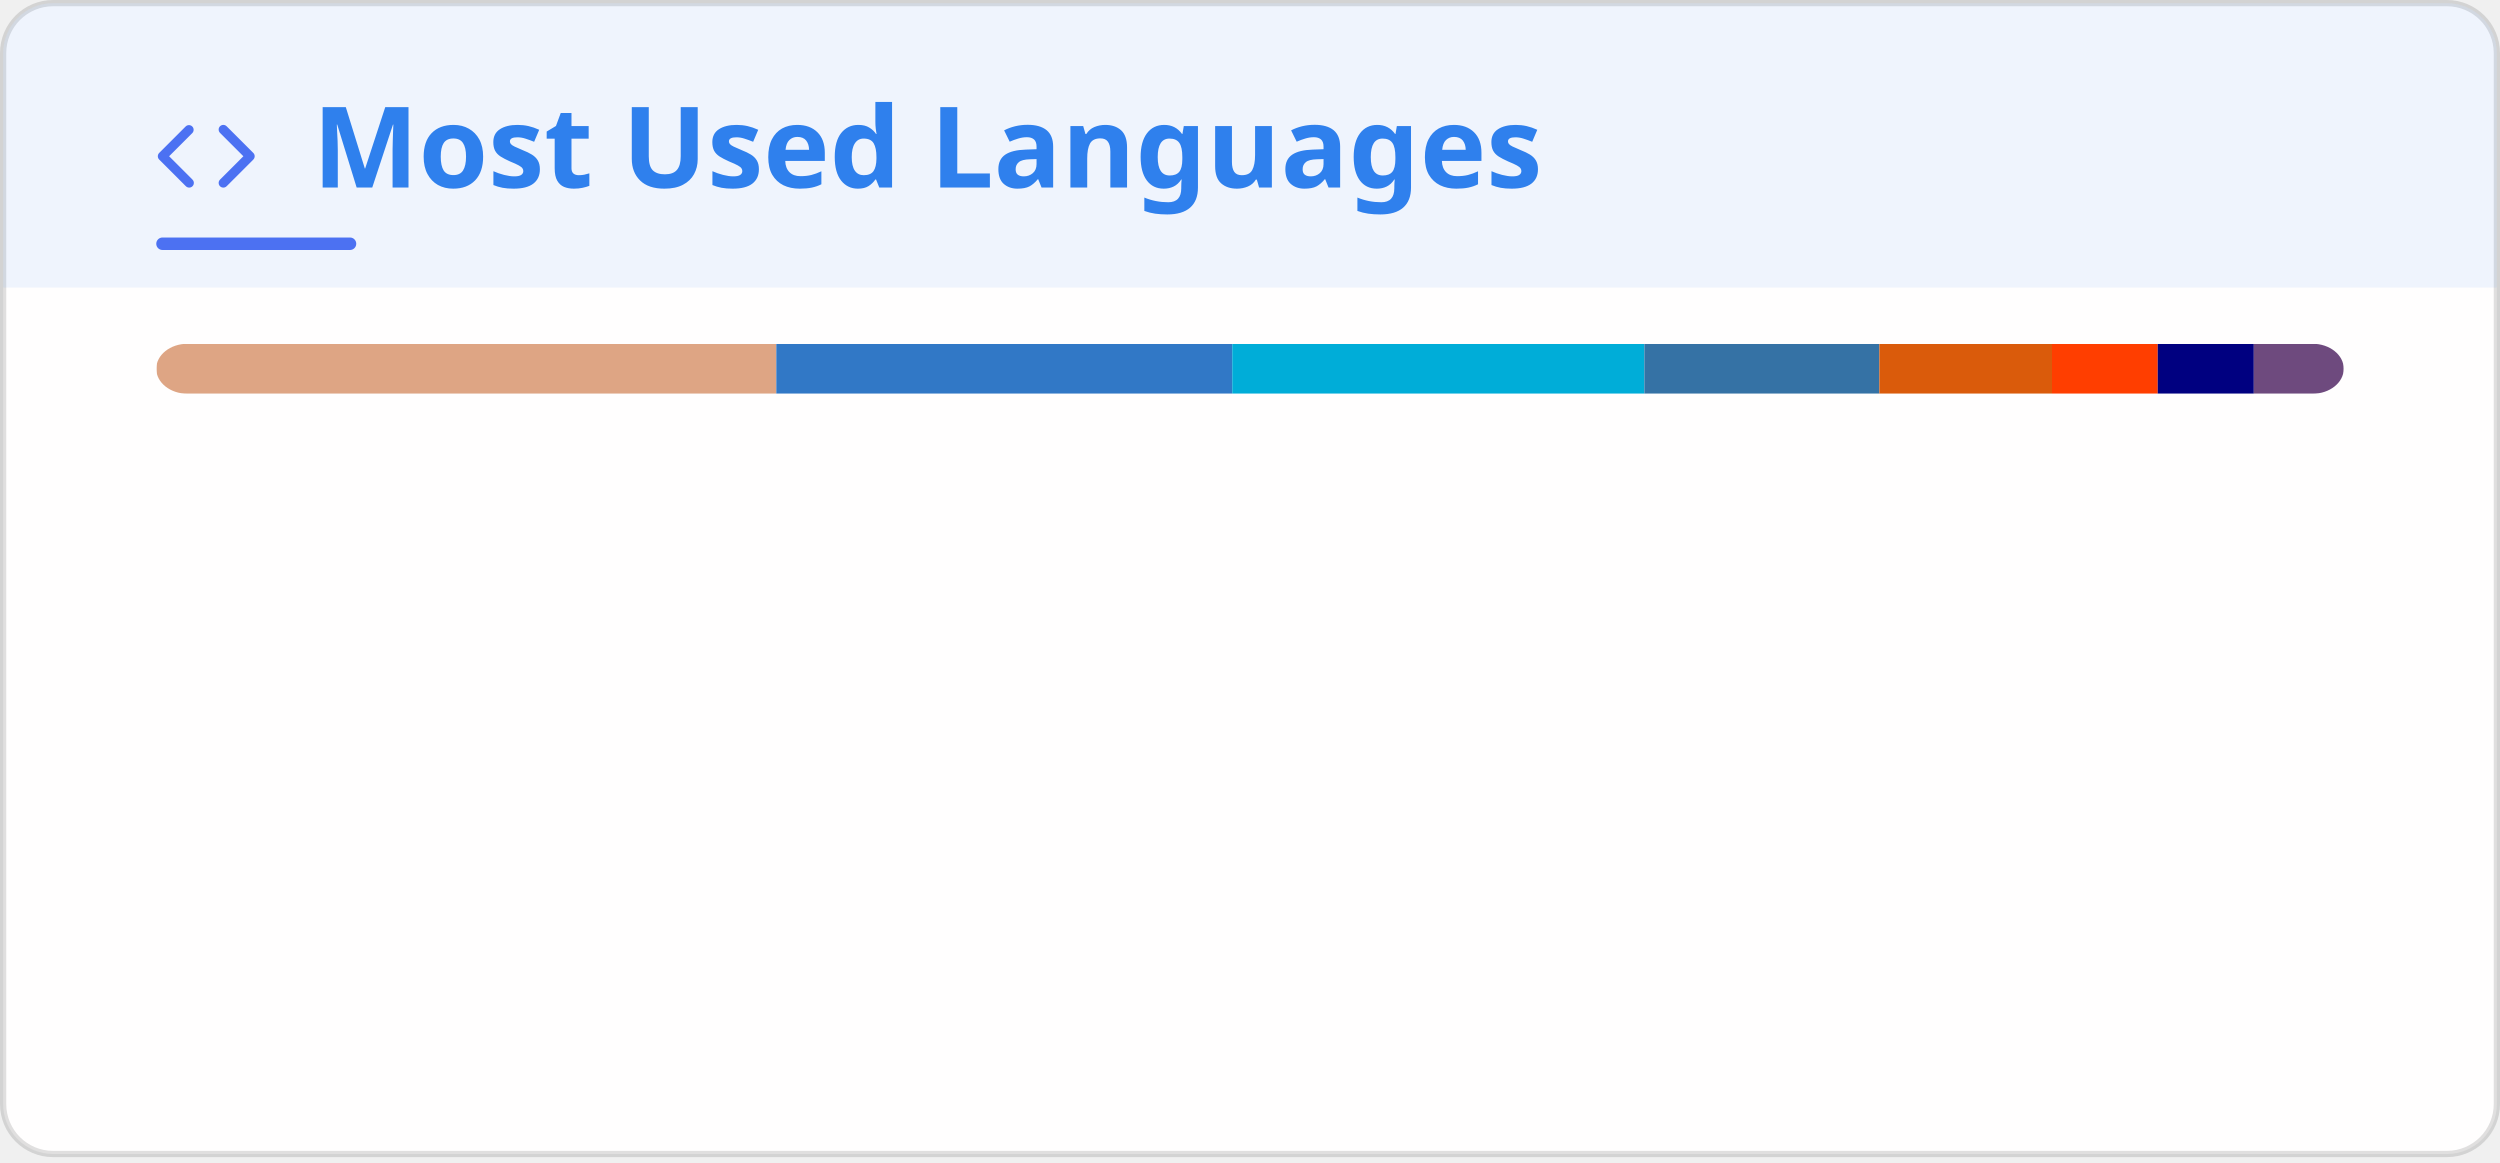
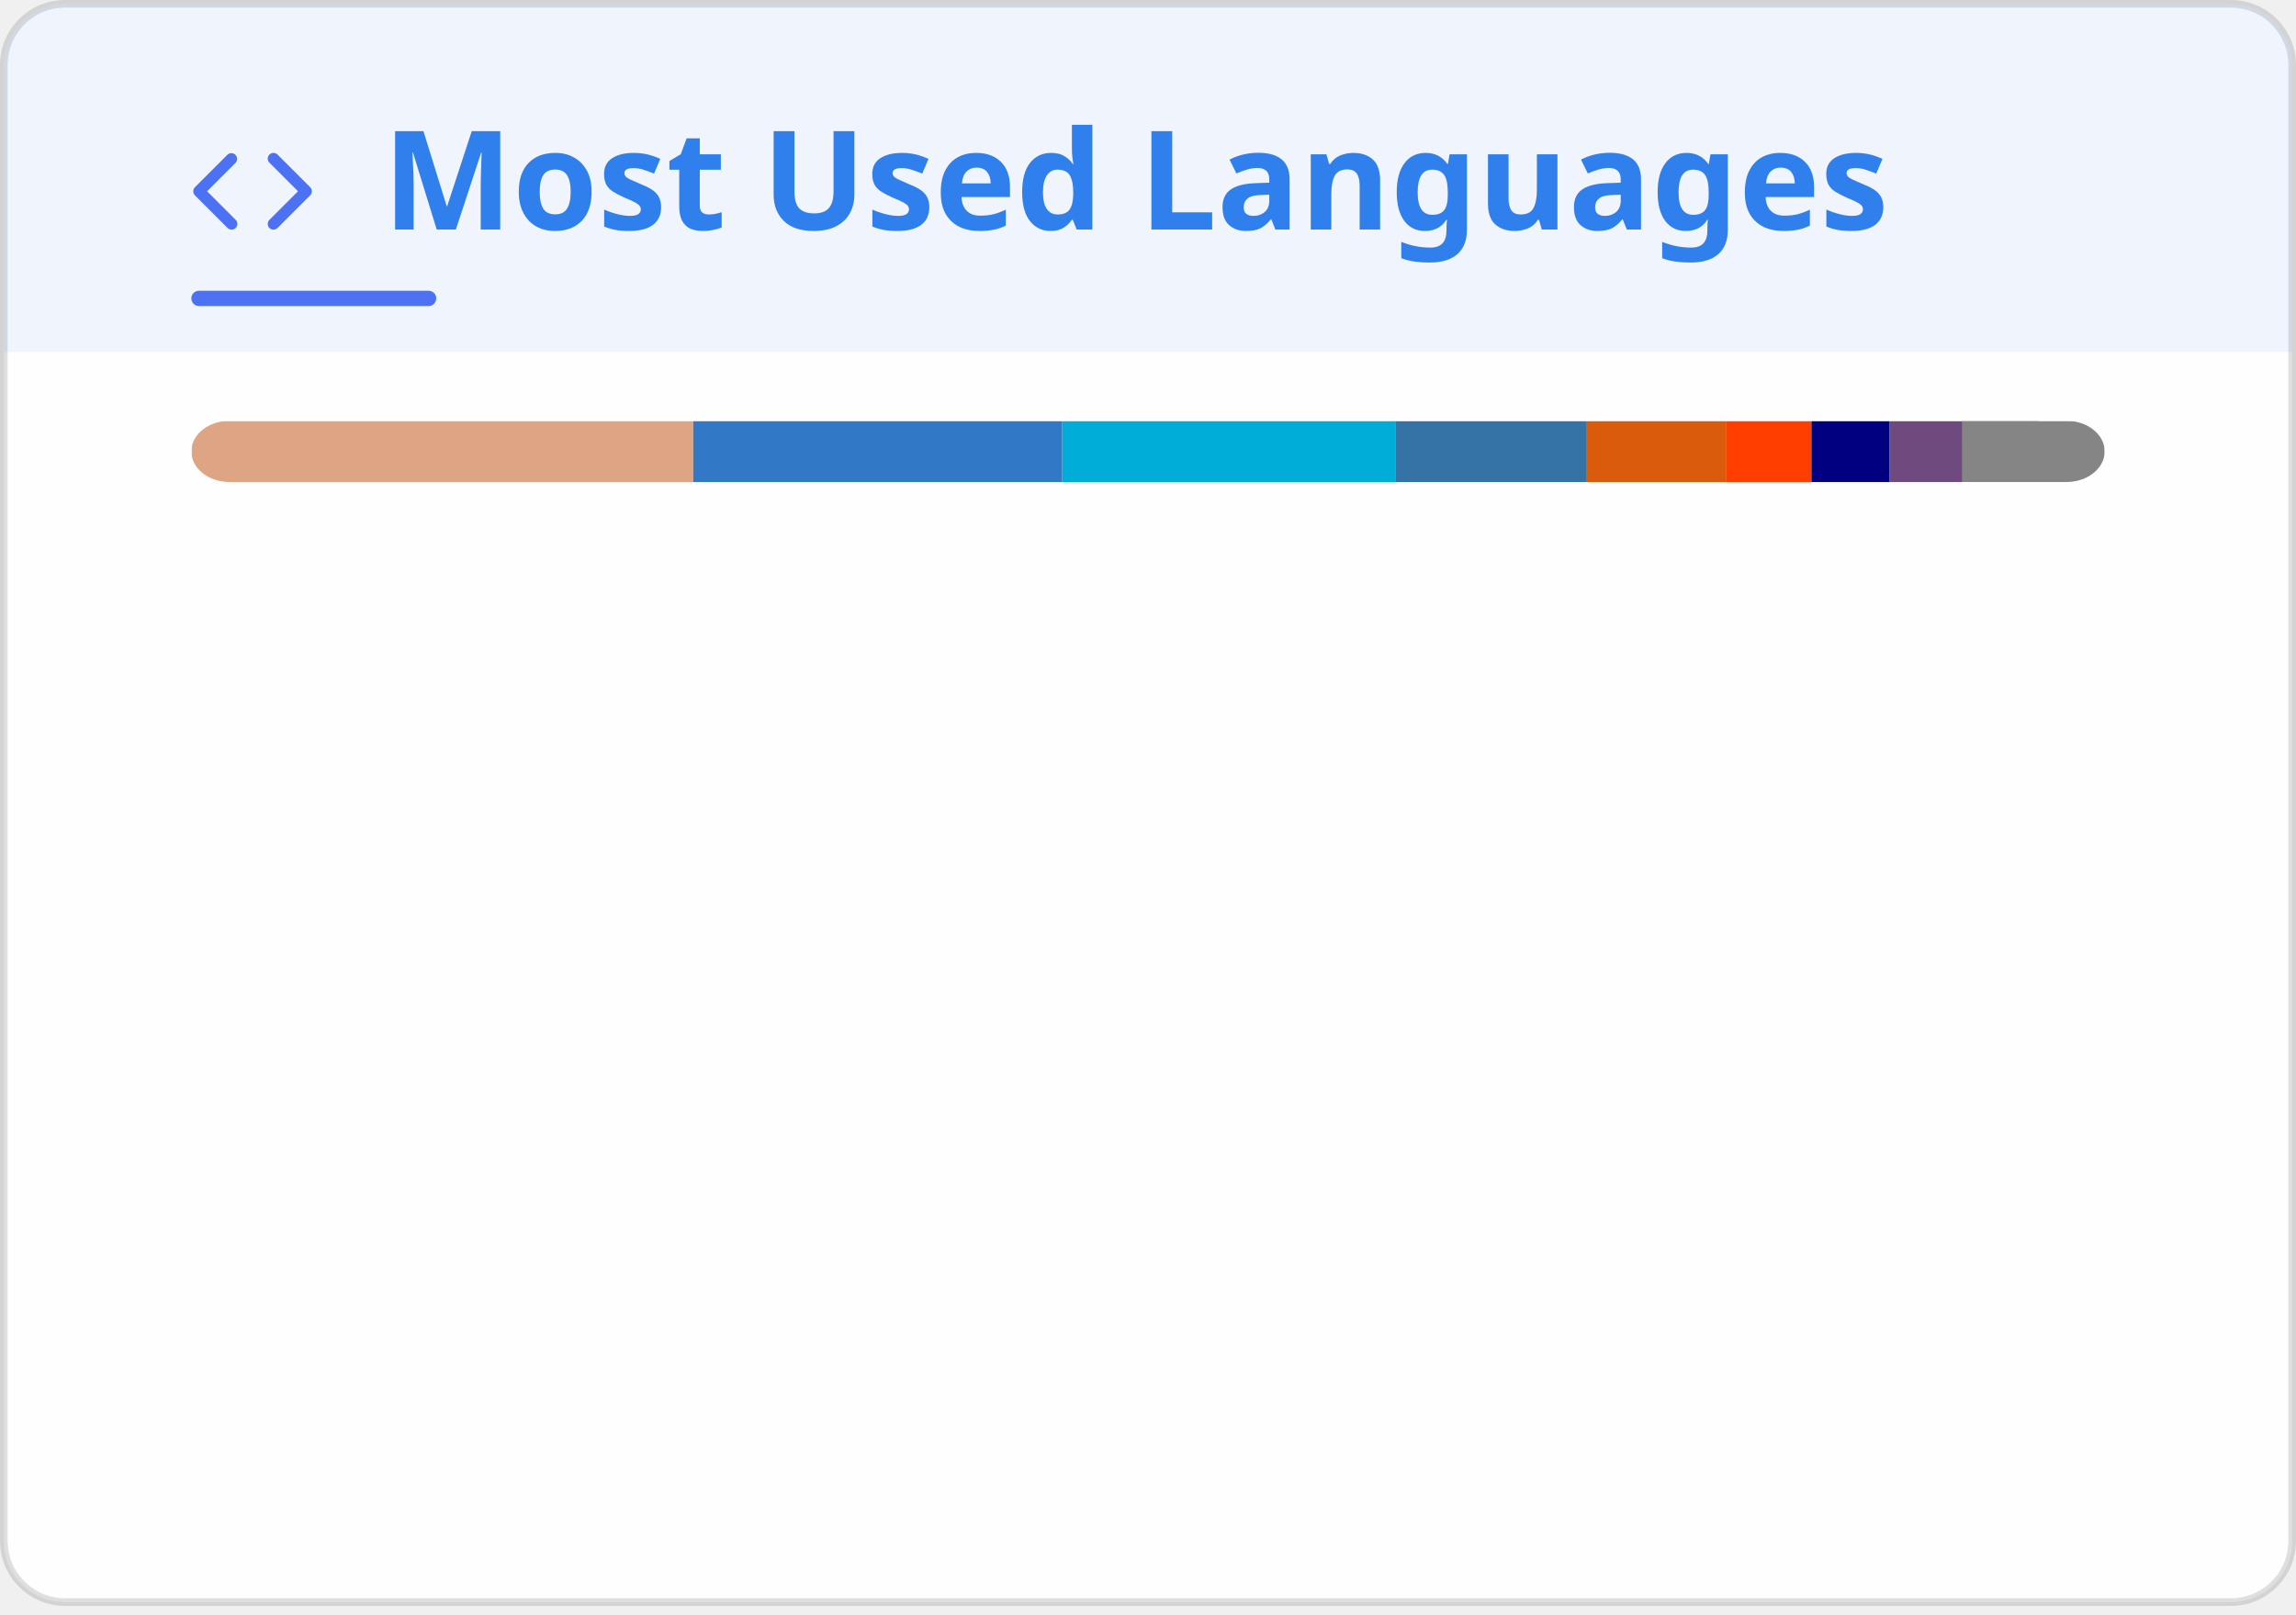
- <svg xmlns="http://www.w3.org/2000/svg" width="400" height="186" viewBox="0 0 400 186" fill="none" role="img" aria-labelledby="title-id desc-id">
+ <svg xmlns="http://www.w3.org/2000/svg" width="300" height="211" viewBox="0 0 300 211" fill="none" role="img" aria-labelledby="title-id desc-id">
  <style>
    .header {
      font: 600 18px 'Segoe UI', Ubuntu, "Helvetica Neue", Sans-Serif;
      fill: #2f80ed;
      animation: fadeInAnimation 0.8s ease-in-out forwards;
    }
    /* The icon reads against the title rather than with it, so it keeps its own color. */
    .title-icon {
      fill: #4c71f2;
      animation: fadeInAnimation 0.8s ease-in-out forwards;
    }
    .title-accent {
      fill: #4c71f2;
      animation: fadeInAnimation 0.8s ease-in-out forwards;
    }
    .title-band {
      fill: #2f80ed;
      opacity: 0.08;
    }
    @supports(-moz-appearance: auto) {
      /* Selector detects Firefox */
      .header {
        font-size: 15.5px;
      }
    }
    @keyframes slideInAnimation {
      from {
        width: 0;
      }
      to {
        width: calc(100%-100px);
      }
    }
    @keyframes growWidthAnimation {
      from {
        width: 0;
      }
      to {
        width: 100%;
      }
    }
    .stat {
      font: 400 14px 'Segoe UI', Ubuntu, "Helvetica Neue", Sans-Serif;
      fill: #434d58;
    }
    @supports(-moz-appearance: auto) {
      /* Selector detects Firefox */
      .stat {
        font-size: 12px;
      }
    }
    .bold {
      font-weight: 600;
    }
    .lang-name {
      font: 400 11px 'Segoe UI', Ubuntu, "Helvetica Neue", Sans-Serif;
      fill: #434d58;
    }
    .stagger {
      opacity: 0;
      animation: fadeInAnimation 0.3s ease-in-out forwards;
    }
    #rect-mask rect {
      animation: slideInAnimation 1s ease-in-out forwards;
    }
    .lang-progress {
      animation: growWidthAnimation 0.6s ease-in-out forwards;
    }
    .progress-background {
      fill: #ddd;
    }
    /* Animations */
    @keyframes scaleInAnimation {
      from {
        transform: translate(-5px, 5px) scale(0);
      }
      to {
        transform: translate(-5px, 5px) scale(1);
      }
    }
    @keyframes fadeInAnimation {
      from {
        opacity: 0;
      }
      to {
        opacity: 1;
      }
    }
    @media (prefers-reduced-motion: reduce) {
      * {
        animation-duration: 0s !important;
        animation-delay: 0s !important;
      }
    }
  </style>
-   <rect data-testid="card-bg" class="card-bg" x="0.5" y="0.5" rx="8" height="99%" stroke="#0000001f" width="399" fill="#fffefe" stroke-opacity="1" />
-   <path data-testid="title-band" class="title-band" d="M0.5 8.5a8 8 0 0 1 8 -8h383a8 8 0 0 1 8 8v37.5h-399z" />
+   <rect data-testid="card-bg" class="card-bg" x="0.5" y="0.5" rx="8" height="99%" stroke="#0000001f" width="299" fill="#fffefe" stroke-opacity="1" />
+   <path data-testid="title-band" class="title-band" d="M0.5 8.5a8 8 0 0 1 8 -8h283a8 8 0 0 1 8 8v37.5h-299z" />
  <g data-testid="card-title" transform="translate(25, 30)">
    <g>
      <svg class="title-icon" x="0" y="-13" viewBox="0 0 16 16" version="1.1" width="16" height="16">
        <path d="M4.72 3.22a.75.75 0 0 1 1.06 1.06L2.06 8l3.72 3.72a.75.75 0 1 1-1.06 1.06L.47 8.53a.75.75 0 0 1 0-1.06Zm6.56 0a.75.75 0 1 0-1.06 1.06L13.94 8l-3.72 3.72a.75.75 0 1 0 1.06 1.06l4.25-4.25a.75.75 0 0 0 0-1.06Z" />
      </svg>
    </g>
    <g transform="translate(25, 0)">
      <text x="0" y="0" class="header" data-testid="header">Most Used Languages</text>
    </g>
    <rect data-testid="title-accent" class="title-accent" x="0" y="8" width="32" height="2" rx="1" />
  </g>
  <g data-testid="main-card-body" transform="translate(0, 55)">
    <svg data-testid="lang-items" x="25">
      <mask id="rect-mask">
-         <rect x="0" y="0" width="350" height="8" fill="white" rx="5" />
+         <rect x="0" y="0" width="250" height="8" fill="white" rx="5" />
      </mask>
-       <rect mask="url(#rect-mask)" data-testid="lang-progress" x="0" y="0" width="99.21" height="8" fill="#dea584" />
-       <rect mask="url(#rect-mask)" data-testid="lang-progress" x="99.21" y="0" width="72.95" height="8" fill="#3178c6" />
-       <rect mask="url(#rect-mask)" data-testid="lang-progress" x="172.16" y="0" width="65.94" height="8" fill="#00ADD8" />
-       <rect mask="url(#rect-mask)" data-testid="lang-progress" x="238.1" y="0" width="37.6" height="8" fill="#3572A5" />
-       <rect mask="url(#rect-mask)" data-testid="lang-progress" x="275.7" y="0" width="27.62" height="8" fill="#DA5B0B" />
-       <rect mask="url(#rect-mask)" data-testid="lang-progress" x="303.32" y="0" width="16.92" height="8" fill="#ff3e00" />
-       <rect mask="url(#rect-mask)" data-testid="lang-progress" x="320.24" y="0" width="15.37" height="8" fill="#000080" />
-       <rect mask="url(#rect-mask)" data-testid="lang-progress" x="335.61" y="0" width="14.39" height="8" fill="#6e4a7e" />
+       <rect mask="url(#rect-mask)" data-testid="lang-progress" x="0" y="0" width="65.58" height="8" fill="#dea584" />
+       <rect mask="url(#rect-mask)" data-testid="lang-progress" x="65.58" y="0" width="48.22" height="8" fill="#3178c6" />
+       <rect mask="url(#rect-mask)" data-testid="lang-progress" x="113.8" y="0" width="43.59" height="8" fill="#00ADD8" />
+       <rect mask="url(#rect-mask)" data-testid="lang-progress" x="157.39" y="0" width="24.85" height="8" fill="#3572A5" />
+       <rect mask="url(#rect-mask)" data-testid="lang-progress" x="182.24" y="0" width="18.26" height="8" fill="#DA5B0B" />
+       <rect mask="url(#rect-mask)" data-testid="lang-progress" x="200.5" y="0" width="11.19" height="8" fill="#ff3e00" />
+       <rect mask="url(#rect-mask)" data-testid="lang-progress" x="211.69" y="0" width="10.16" height="8" fill="#000080" />
+       <rect mask="url(#rect-mask)" data-testid="lang-progress" x="221.85" y="0" width="19.51" height="8" fill="#6e4a7e" />
+       <rect mask="url(#rect-mask)" data-testid="lang-progress" x="231.36" y="0" width="18.64" height="8" fill="#858585" />
      <g transform="translate(0, 25)">
        <g>
          <g>
            <g class="stagger" style="animation-delay: 450ms">
              <circle cx="5" cy="6" r="5" fill="#dea584" />
-               <text data-testid="lang-name" x="15" y="10" class="lang-name">Rust 28.34%</text>
+               <text data-testid="lang-name" x="15" y="10" class="lang-name">Rust 26.23%</text>
            </g>
          </g>
          <g transform="translate(0, 25)">
            <g class="stagger" style="animation-delay: 600ms">
              <circle cx="5" cy="6" r="5" fill="#3178c6" />
-               <text data-testid="lang-name" x="15" y="10" class="lang-name">TypeScript 20.84%</text>
+               <text data-testid="lang-name" x="15" y="10" class="lang-name">TypeScript 19.29%</text>
            </g>
          </g>
          <g transform="translate(0, 50)">
            <g class="stagger" style="animation-delay: 750ms">
              <circle cx="5" cy="6" r="5" fill="#00ADD8" />
-               <text data-testid="lang-name" x="15" y="10" class="lang-name">Go 18.84%</text>
+               <text data-testid="lang-name" x="15" y="10" class="lang-name">Go 17.44%</text>
            </g>
          </g>
          <g transform="translate(0, 75)">
            <g class="stagger" style="animation-delay: 900ms">
              <circle cx="5" cy="6" r="5" fill="#3572A5" />
-               <text data-testid="lang-name" x="15" y="10" class="lang-name">Python 10.74%</text>
+               <text data-testid="lang-name" x="15" y="10" class="lang-name">Python 9.94%</text>
+             </g>
+           </g>
+           <g transform="translate(0, 100)">
+             <g class="stagger" style="animation-delay: 1050ms">
+               <circle cx="5" cy="6" r="5" fill="#DA5B0B" />
+               <text data-testid="lang-name" x="15" y="10" class="lang-name">Jupyter Notebook 7.30%</text>
            </g>
          </g>
        </g>
        <g transform="translate(150, 0)">
          <g>
            <g class="stagger" style="animation-delay: 450ms">
-               <circle cx="5" cy="6" r="5" fill="#DA5B0B" />
-               <text data-testid="lang-name" x="15" y="10" class="lang-name">Jupyter Notebook 7.89%</text>
+               <circle cx="5" cy="6" r="5" fill="#ff3e00" />
+               <text data-testid="lang-name" x="15" y="10" class="lang-name">Svelte 4.47%</text>
            </g>
          </g>
          <g transform="translate(0, 25)">
            <g class="stagger" style="animation-delay: 600ms">
-               <circle cx="5" cy="6" r="5" fill="#ff3e00" />
-               <text data-testid="lang-name" x="15" y="10" class="lang-name">Svelte 4.84%</text>
+               <circle cx="5" cy="6" r="5" fill="#000080" />
+               <text data-testid="lang-name" x="15" y="10" class="lang-name">Lua 4.06%</text>
            </g>
          </g>
          <g transform="translate(0, 50)">
            <g class="stagger" style="animation-delay: 750ms">
-               <circle cx="5" cy="6" r="5" fill="#000080" />
-               <text data-testid="lang-name" x="15" y="10" class="lang-name">Lua 4.39%</text>
+               <circle cx="5" cy="6" r="5" fill="#6e4a7e" />
+               <text data-testid="lang-name" x="15" y="10" class="lang-name">Elixir 3.81%</text>
            </g>
          </g>
          <g transform="translate(0, 75)">
            <g class="stagger" style="animation-delay: 900ms">
-               <circle cx="5" cy="6" r="5" fill="#6e4a7e" />
-               <text data-testid="lang-name" x="15" y="10" class="lang-name">Elixir 4.11%</text>
+               <circle cx="5" cy="6" r="5" fill="#858585" />
+               <text data-testid="lang-name" x="15" y="10" class="lang-name">Other 7.46%</text>
            </g>
          </g>
        </g>
      </g>
    </svg>
  </g>
</svg>
